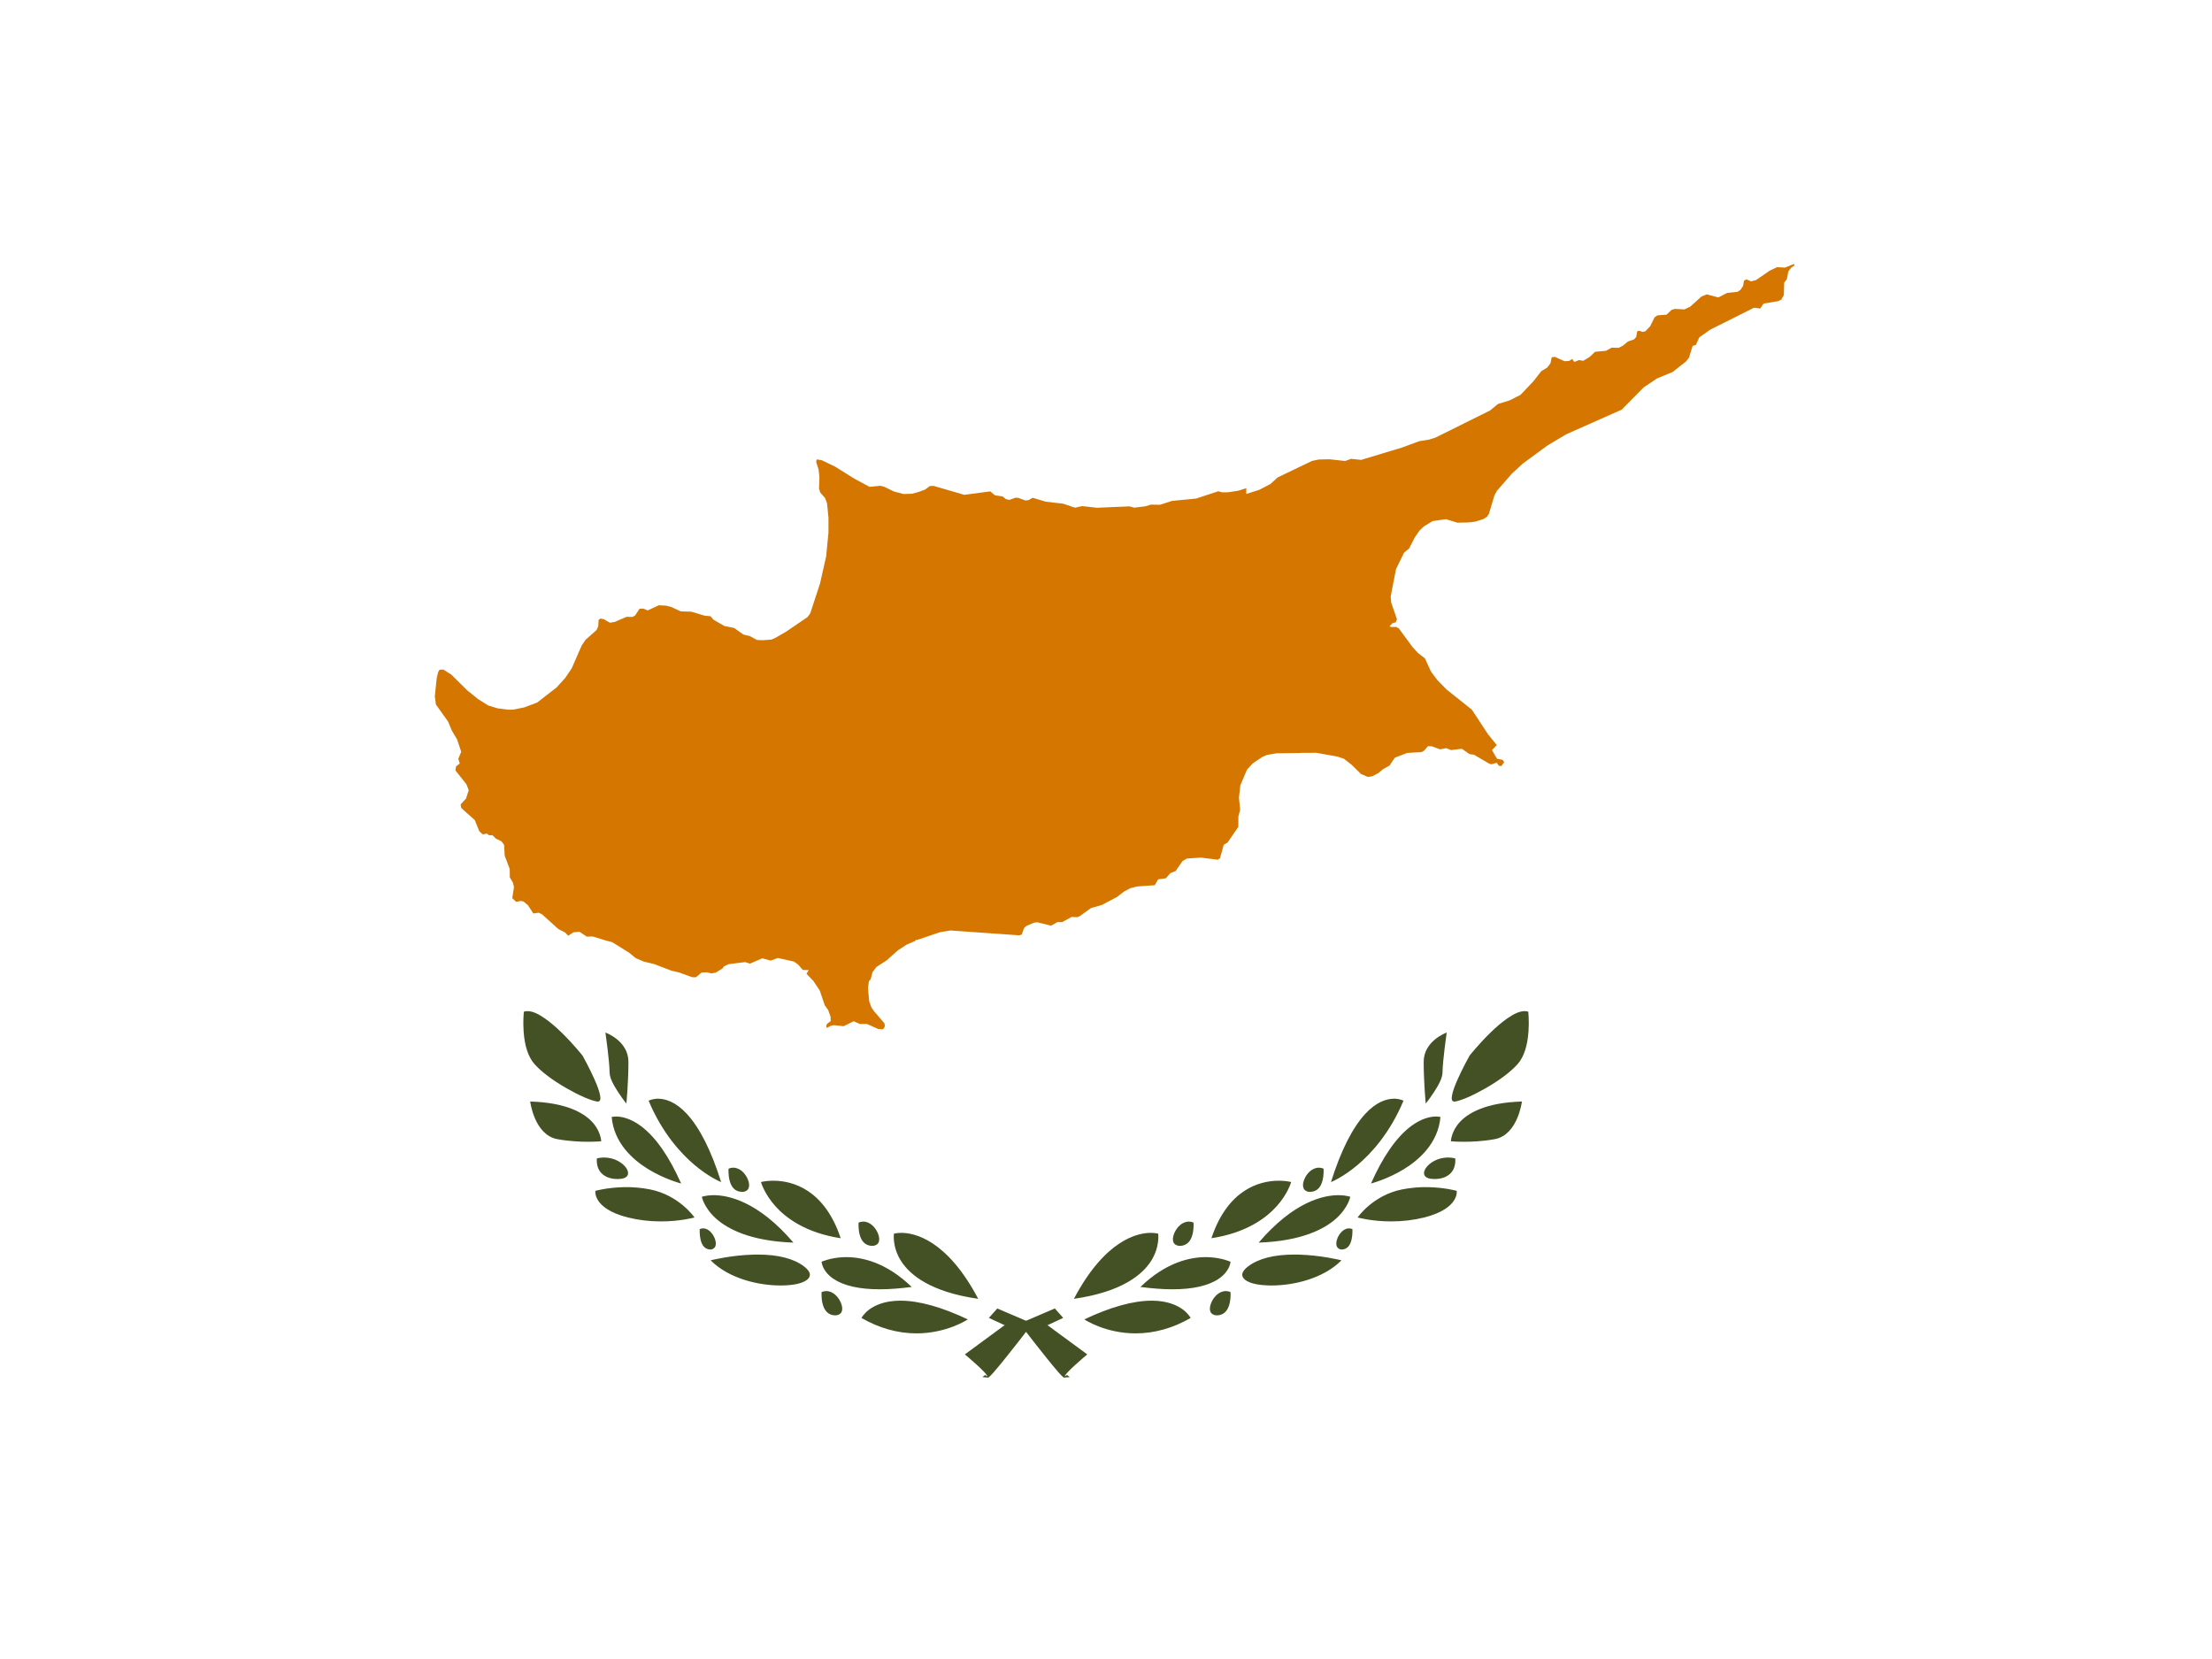
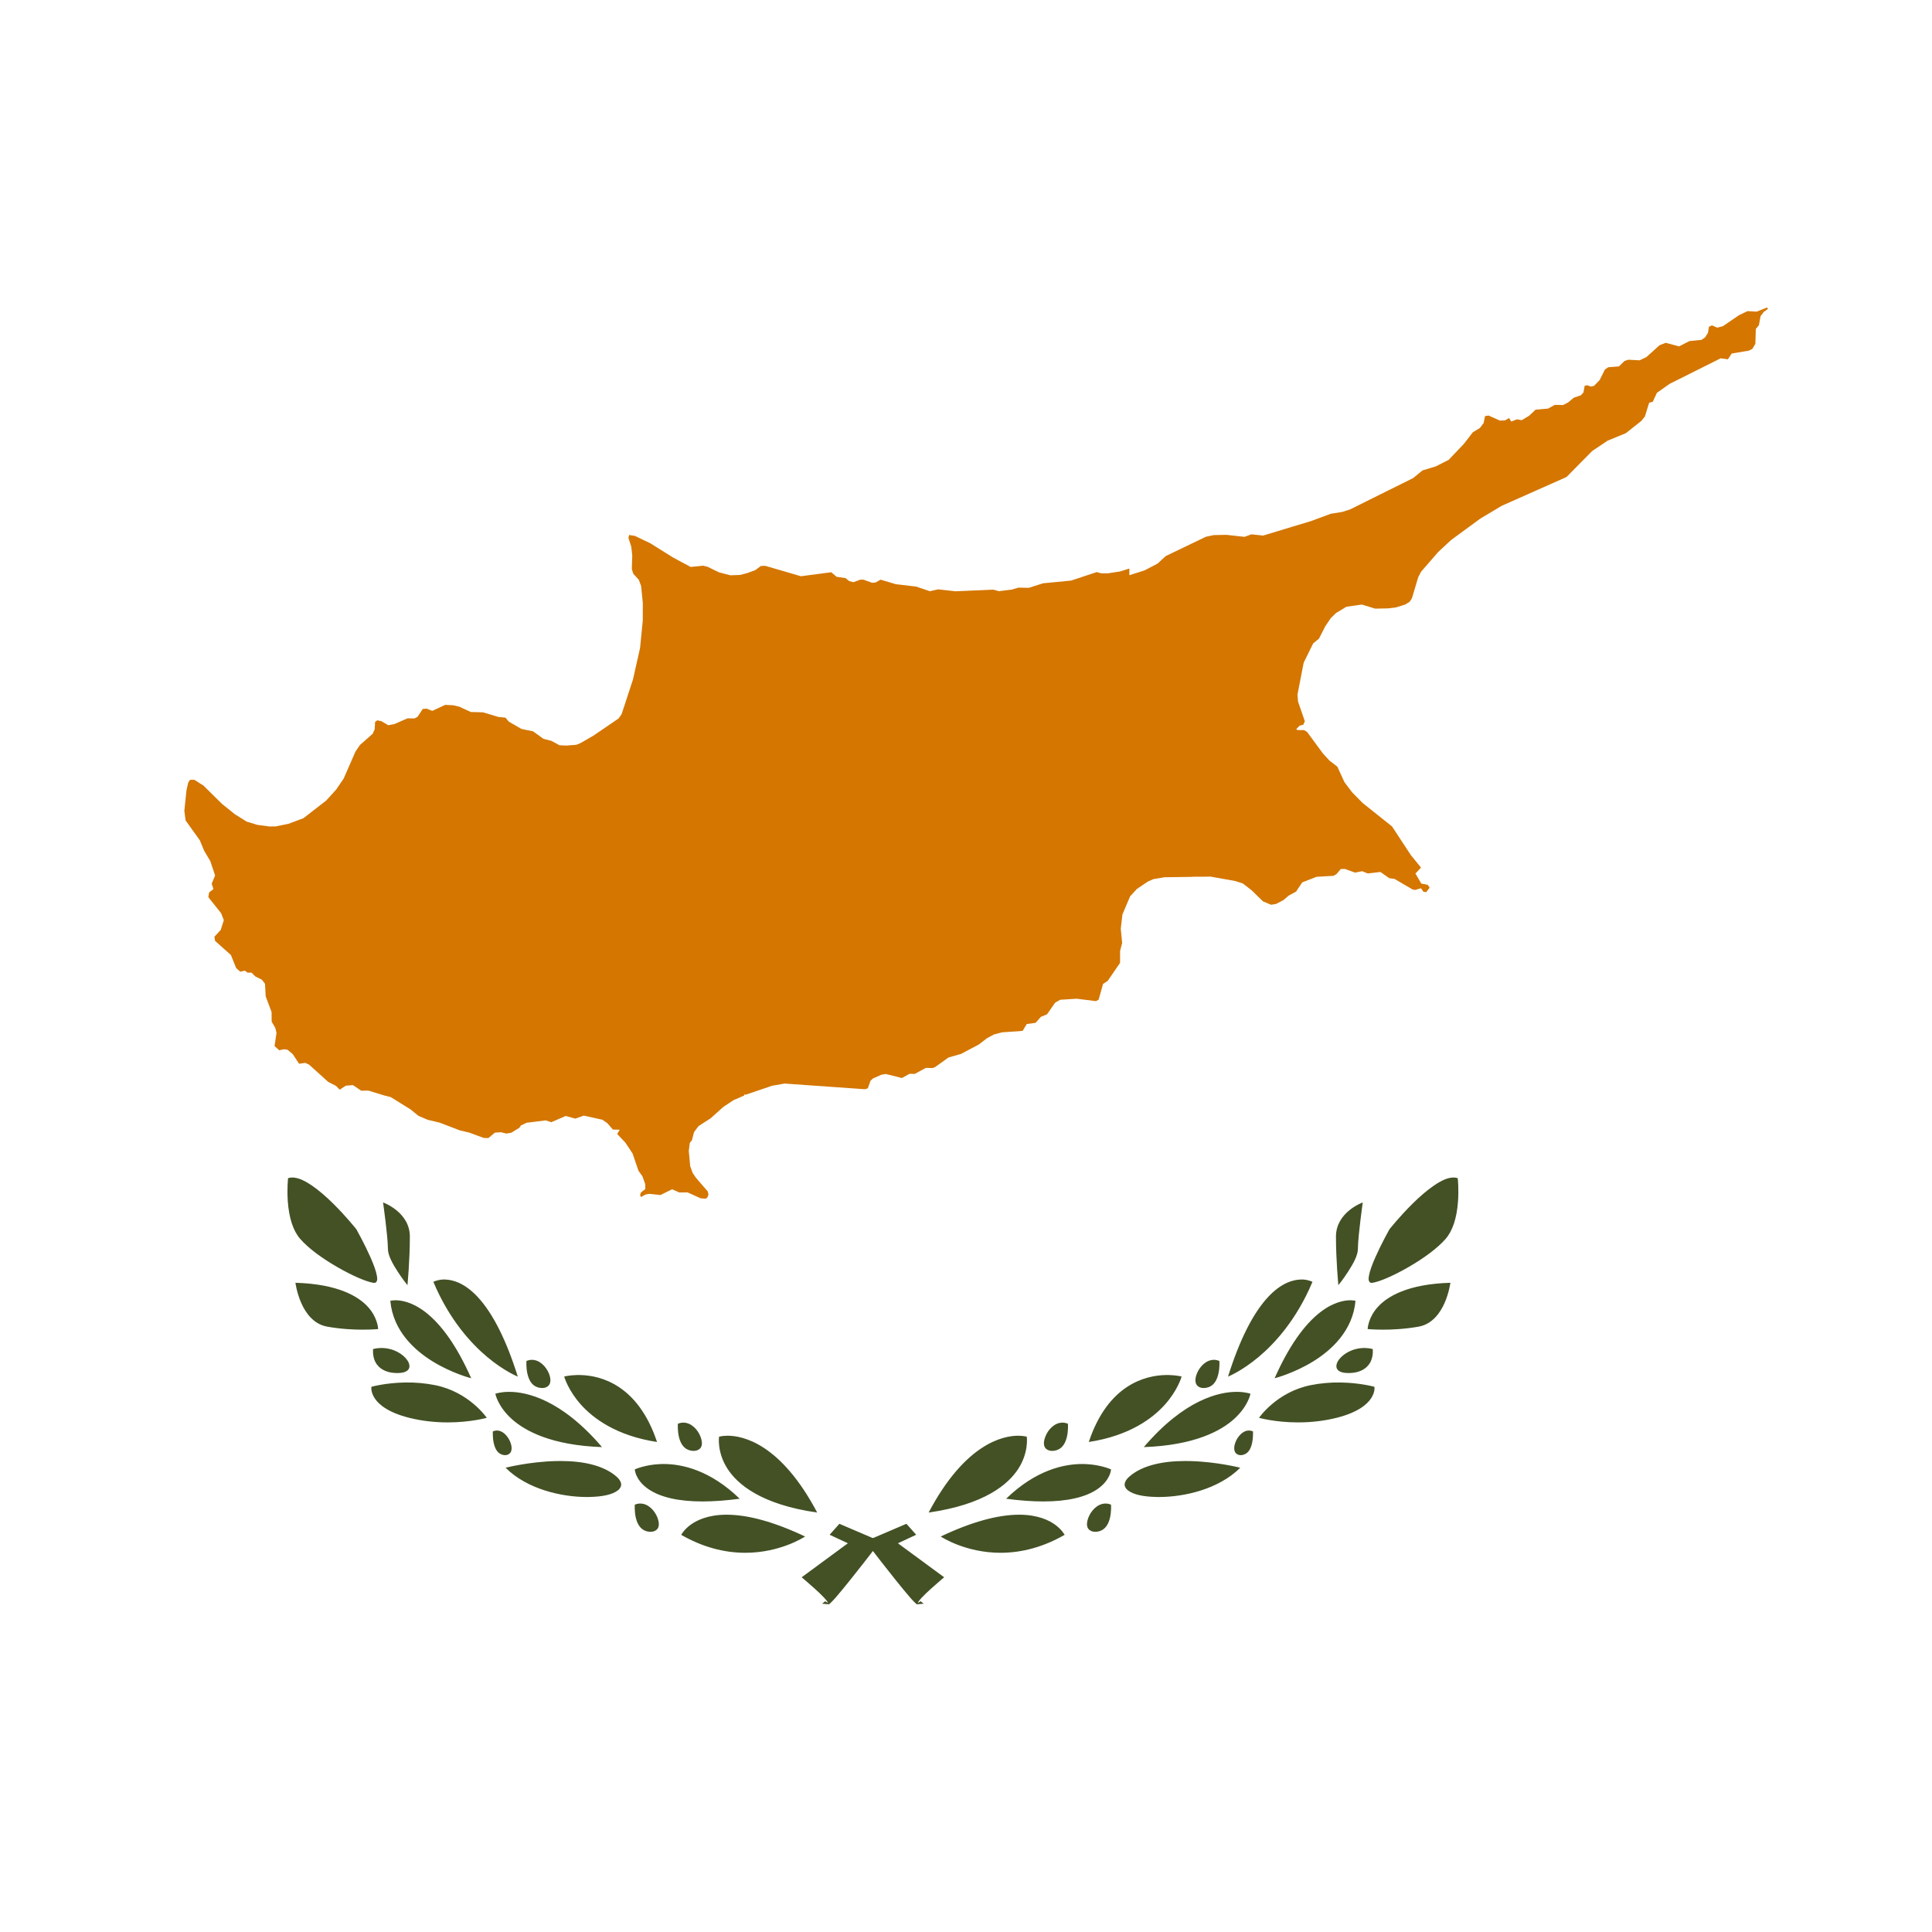
- <svg xmlns="http://www.w3.org/2000/svg" xmlns:xlink="http://www.w3.org/1999/xlink" height="480" width="640">
-   <path fill="#fff" d="M0 0h640v480H0z" />
-   <path id="a" d="M307.84 398.6a.815.815 0 0 1-.278-.196l-.1-.094c-.26-.237-.688-.657-1.265-1.314-1.066-1.21-2.495-2.982-3.752-4.548-2.492-3.106-4.55-5.782-4.94-6.286l-.634-.826-6.212-1.916-4.537-2.115 2.425-2.725 8.326 3.565 6.215 1.275 11.49 8.45-.01.008c-.022.02-1.67 1.39-3.308 2.88-.73.663-1.65 1.516-2.3 2.226-.3.326-.565.65-.745.912-.11.16-.172.306-.202.377l.714-.444.773.6-1.574.147-.072.016zm-42.672-12.816c-5.422 0-10.777-1.5-15.916-4.454l-.006-.003.002-.006s.672-1.28 2.302-2.475c1.553-1.14 4.354-2.503 8.88-2.52h.094c5.36 0 11.92 1.822 19.498 5.416-.256.17-6.204 4.045-14.852 4.045l.008.008zm-23.496-5.208c-1.002 0-1.903-.38-2.536-1.066-.52-.565-.89-1.317-1.138-2.303-.403-1.614-.292-3.22-.28-3.373a3.48 3.48 0 0 1 1.25-.284l.09-.002c2.008 0 3.59 1.743 4.27 3.47.384.982.458 1.807.218 2.454-.24.648-.992 1.096-1.872 1.096zm41.344-4.792c-13.887-1.983-19.774-7.004-22.266-10.866-2.66-4.12-2.113-7.93-2.108-7.968l.002-.012.01-.003c.005 0 .85-.228 2.127-.234 3.696 0 13.145 1.86 22.24 19.075l.006.01-.016-.007zm-28.464-2.752c-5.933 0-10.45-1.024-13.426-3.043-1.71-1.16-2.547-2.436-2.948-3.3a5.408 5.408 0 0 1-.476-1.62c.157-.072 2.586-1.15 6.212-1.32.307-.014.616-.023.94-.024 4.585 0 11.558 1.496 18.916 8.624l.007.007h-.01c-3.36.44-6.463.673-9.223.673zm-28.728-1.104c-6.256 0-14.85-1.91-20.21-7.27l-.006-.006.016-.004c.056-.014 5.873-1.49 12.418-1.65.39-.01.783-.014 1.18-.014 5.866 0 10.355 1.137 13.346 3.38 1.044.783 1.614 1.512 1.742 2.226.107.597-.208 1.24-.845 1.72-1.346 1.017-3.753 1.56-7.156 1.614l-.48.016zm-20.272-10.4c-.77 0-1.494-.34-1.983-.934-.406-.49-.688-1.132-.888-2.017-.334-1.48-.233-2.925-.232-2.94v-.014c.292-.137.617-.21.974-.22h.002c.926 0 1.63.504 2.07.927a5.57 5.57 0 0 1 1.352 2.116c.292.824.34 1.513.144 2.108-.16.472-.704.968-1.44.968zm46.824-1.056c-1.002 0-1.903-.38-2.536-1.066-.52-.565-.89-1.317-1.138-2.303-.403-1.614-.292-3.22-.28-3.373a3.48 3.48 0 0 1 1.25-.284l.09-.002c2.008 0 3.59 1.743 4.27 3.47.384.982.458 1.807.218 2.454-.24.656-1 1.096-1.872 1.096zm-22.808-.944c-12.59-.443-19.123-4.022-22.387-6.946-1.837-1.647-2.858-3.28-3.39-4.358-.504-1.02-.694-1.8-.728-1.95l.017-.007s1.19-.426 3.107-.464l.295-.003c4.245 0 12.888 1.784 23.08 13.723v.008zm13.672-1.272c-10.13-1.542-15.867-5.89-18.898-9.268-3.176-3.54-4.128-6.837-4.17-6.99.018-.006 1.256-.328 3.12-.376a14.24 14.24 0 0 1 .862 0c5.094.112 14.347 2.42 19.084 16.628h.008zm-52-4.864c-3.32 0-6.54-.384-9.57-1.142-5.303-1.326-7.578-3.35-8.552-4.816-.554-.832-.755-1.562-.825-2.028a3.414 3.414 0 0 1-.025-.858l.025-.01c.013-.002 3.52-.987 8.37-1.06a35.027 35.027 0 0 1 7.43.66c8.43 1.683 12.802 8.046 12.845 8.11l.004.007-.01.002c-.05.008-4.065 1.136-9.697 1.136zm23.512-8.544c-1.015 0-1.916-.37-2.538-1.043-.51-.553-.883-1.315-1.136-2.327-.404-1.612-.292-3.2-.28-3.348a3.48 3.48 0 0 1 1.25-.283l.09-.002c2.004 0 3.59 1.743 4.27 3.47.374.95.44 1.767.194 2.428-.248.672-.976 1.104-1.848 1.104zm-17.68-2.424c-.076-.018-4.782-1.23-9.574-4.18-4.435-2.73-9.86-7.56-10.522-15.064v-.004l.01-.003c.002 0 .414-.1 1.024-.123.084-.003.173-.005.267-.005 1.325 0 4.037.373 7.317 2.867 4.176 3.184 8.032 8.736 11.48 16.52zm11.544-.424c-.03-.012-3.383-1.354-7.575-4.867-3.905-3.274-9.396-9.168-13.372-18.664.002-.002.914-.488 2.31-.576a3.31 3.31 0 0 1 .244-.007c.12 0 .244.004.37.007 1.93.055 4.866.856 8.123 4.37 3.74 4.038 7.08 10.673 9.923 19.722l.008.025-.024-.007zm-29.912-.872c-3.857 0-5.177-2.092-5.566-2.992-.638-1.48-.444-2.95-.443-2.966l.002-.016a8.498 8.498 0 0 1 1.92-.25l.13-.002c3.04 0 5.44 1.544 6.468 3.073.204.303.83 1.355.312 2.177-.416.648-1.36.976-2.824.976zm-8.544-10.776c-2.154 0-5.45-.132-8.913-.762-3.435-.624-5.382-3.545-6.41-5.884-1.12-2.548-1.435-4.98-1.44-5.004h.01c10.627.312 15.645 3.417 17.984 5.966 2.415 2.632 2.558 5.365 2.566 5.538h-.007c-.017 0-1.513.144-3.793.144zm11.064-11.056a42.733 42.733 0 0 1-2.426-3.382c-1.26-1.956-2.423-3.997-2.423-5.668 0-1.612-.38-5.012-.605-6.895-.287-2.387-.576-4.43-.6-4.604l.01.003c.27.097 6.646 2.49 6.646 8.47 0 5.993-.59 12.013-.596 12.073v.01h-.008zm-8.264-.568c-.067 0-.134-.006-.2-.017-1.885-.313-5.197-1.754-8.858-3.853-4.066-2.33-7.368-4.83-9.296-7.033-1.76-2.01-2.803-5.166-3.104-9.38-.214-2.992.042-5.484.07-5.73.33-.11.68-.164 1.05-.164 1.412.023 2.92.658 4.952 2.06 1.585 1.09 3.332 2.576 5.192 4.41 3.21 3.166 5.735 6.346 5.76 6.377l.025.032c.213.38 2.03 3.656 3.447 6.845.9 2.026 1.413 3.486 1.62 4.597.117.633.15 1.048-.004 1.425-.065.156-.188.3-.308.358a.866.866 0 0 1-.352.072z" fill="#435125" />
-   <use height="100%" width="100%" xlink:href="#a" transform="matrix(-1 0 0 1 593.742 0)" />
-   <path d="M519.064 76.38l-1.884.75-.738.296-2.284-.126-2.138 1.026-3.792 2.592-.167.12-1.413.368-1.313-.566-.745.34-.258 1.535-.71 1.103-.873.614-3.028.31-2.552 1.316-3.32-.89-1.542.605-3.28 2.953-1.675.794-.586-.034-2.222-.114-.94.307-1.4 1.354-2.652.206-.827.572-1.294 2.608-1.402 1.446-.803.17-.87-.318-.653.115-.296 1.67-.634.698-1.776.612-1.418 1.182-1.245.64-1.667-.043h-.383l-1.66.918-3.125.274-1.3 1.24-.286.264-.606.366-.992.592-.243.147-1.196-.212-1.4.554-.567-.87-.968.58-1.284.056-1.598-.712-1.218-.542-.89.13-.31 1.55-.03.166-.937 1.245-1.747 1.06-.238.308-1.988 2.567-3.777 3.972-3.195 1.623-3.31 1.007-2.318 1.904-6.08 3.014-9.595 4.773-1.962.63-2.816.45-5.024 1.848-4.43 1.338-.247.075-.878.266-6.248 1.89-2.908-.308-1.722.626-4.484-.498-3.118.062-1.974.41-3.71 1.78-6.26 3.01-2.07 1.892-3.22 1.68-3.773 1.195.01-1.586-.024-.067-1.307.413-.945.3-3.06.47h-1.703l-1.056-.306-.165.055-6.254 2.06-6.974.673-3.49 1.12-2.61-.042-1.63.486-3.195.39-1.14-.304-.26-.07-9.4.408-4.297-.486-2.05.466-3.438-1.156-5.015-.58-1.172-.352-2.636-.783-1.193.686-.893.096-2.134-.774-.768-.02-1.762.637-1.013-.26-.942-.75-2.21-.33-1.344-1.13-7.522.996-2.04-.6-6.844-1.992-1.09.055-1.355 1.017-2.04.743-1.768.46-2.41.084-2.798-.735-2.884-1.398-1.067-.254-2.38.24-.727.067-4.374-2.346-5.633-3.522-3.823-1.837-1.435-.232-.193.683.712 2.245.243 2.22-.073 2.05-.04 1.27.357 1.14 1.38 1.53.577 1.535.42 4.227-.005 4.29-.67 6.84-.227 1.042-.8 3.543-.732 3.255-2.837 8.666-.78 1.075-1.912 1.304-4.335 2.95-3.193 1.84-1.01.42-2.592.195-1.614-.085-2.01-1.09-1.973-.507-2.586-1.86-2.875-.594-3.153-1.822-.82-.987-1.717-.16-2.38-.716v-.005l-.873-.26-.604-.177-3.037-.084-2.83-1.308-1.492-.36-2.038-.103-2.133.99v-.002l-1.08.505-1.367-.543-.988.062-1.12 1.692-.166.262-.772.408-.96-.013-.75-.02-.814.355-1.094.474v.002l-.966.422-.472.204-.008-.008-.29.058-.517.09-.64.122-1.128-.66-.6-.353-1.005-.205-.542.39-.106 1.842-.495 1.102-1.57 1.386-1.593 1.404-1.11 1.638-2.942 6.712-1.842 2.708-.572.63-1.927 2.126-1.708 1.325-3.937 3.05-3.727 1.394-3.21.656-1.562.006-2.956-.393-2.66-.816-2.92-1.826-3.2-2.573-4.636-4.58-.656-.393-.137-.09-1.46-.935-1.082.027-.424.7-.232 1.01-.196.896-.532 5.093.04.295.28 2.1 3.52 4.92 1.086 2.613.178.298.727 1.22.553.93.055.096 1.203 3.59-.846 2.027.428 1.358-1.07.83-.195 1.173 3.16 3.962.69 1.748-.77 2.423-1.23 1.337-.342.366.174 1.023 1.454 1.308 2.47 2.2 1.32 3.27 1 .876 1.166-.248.648.495.982-.017.967.966.626.303.99.493.78 1.018.174 3.13 1.457 3.887.023 2.108.008.3.907 1.558.285 1.23-.484 3.256 1.156 1.045 1.254-.257.81.128 1.3 1.084 1.576 2.4 1.54-.225.978.47 4.722 4.267 1.07.54.06.035.77.386.958.967 1.485-.986.165-.018 1.614-.142.71.477 1.362.92 1.787-.024 3.875 1.188 1.696.436 3.408 2.118 1.45.896.857.697 1.138.93 2.276.978 1.952.467 1.058.25.796.31.02-.05.01.002-.018.05 4.227 1.62 2.288.533 2.12.78 1.54.563 1.132.018 1.6-1.346 1.55-.09 1.286.322 1.256-.21 1.988-1.226.388-.575 1.41-.67 4.755-.59 1.39.45 3.568-1.552 2.39.666 2.117-.75 4.623 1.026 1.23.865 1.373 1.572.168.006 1.53.03-.64 1.065 2.02 2.118 1.823 2.756.123.364 1.326 3.89.985 1.38.69 1.924.033 1.254-1.072.818-.176.466-.06.173.217.524.404-.22.77-.427.933-.145 1.653.176 1.09.115 1.724-.855 1.142-.568 1.834.79 2.016-.023.847.376 2.396 1.087 1.222.115.452-.297.288-.684-.148-.797-.916-1.06-2.025-2.35-.83-1.207-.63-1.75-.196-2.234-.14-1.51.252-1.98.543-.708.4-1.575h.007l.103-.412 1.125-1.492 2.98-1.915 3.2-2.865 2.53-1.668 2.607-1.13.07-.317.29.117 6.634-2.255.108-.013 2.954-.514 19.936 1.404.74-.224.002-.005.664-1.864.358-.345.237-.227 2.19-.965 1.026-.146 2.845.702 1.166.288 1.865-1.046 1.324.022 2.734-1.492 1.69.042.64-.257 3.29-2.363 3.17-.908.824-.44.29-.158 3.248-1.716 2.063-1.584 1.78-.947 1.95-.503 5.105-.36 1.027-1.71 2.195-.292 1.326-1.496 1.516-.617 1.088-1.567.91-1.312 1.274-.737 4.08-.255 4.836.6.64-.39 1.092-3.9 1.144-.73 3.08-4.49.01-1.637.004-1.366.506-1.946-.344-3.512.408-3.557 1.915-4.52 1.688-1.823 2.72-1.84 1.384-.604 1.96-.33v-.004l.287-.05.5-.085 6.745-.09c.093-.07 2.453-.035 2.453-.035l2.25-.03 5.69 1.012.406.07 1.923.624 2.22 1.727 2.348 2.294.44.43 1.523.64.46.2 1.257-.2 1.79-.932 1.35-1.142 1.84-1.005.045-.063 1.036-1.56.033-.03.022.005.002-.01-.018-.003.408-.62 3.558-1.387 4.184-.243.47-.255.262-.14 1.105-1.298 1.036-.01 2.508.908 1.765-.35 1.4.56 1.088-.13 2.052-.242 2.203 1.55 1.284.164 4.526 2.648.235.038.122.023.26.042.536-.16.8-.23.105-.03.1.138.515.725.706.102.835-1.114-.33-.506-.127-.184-1.616-.33-1.452-2.48 1.382-1.49-2.17-2.66-.36-.44-.12-.19-.75-1.137-3.798-5.787-4.946-3.948-.002.003-1.732-1.386-.01-.008-.608-.476-2.64-2.687-1.888-2.503-.247-.54-.39-.85-1.13-2.46-1.97-1.518-1.604-1.754-.08-.103-3.31-4.5-.545-.755-.782-.452-1.653-.01-.156-.158-.093-.097.056-.058.793-.788.884-.222.38-.872-1.686-4.883-.01-.17-.125-1.56 1.374-7.084.175-.863 2.342-4.767 1.452-1.19 1.583-3.112 1.356-1.99 1.3-1.265.227-.135 2.347-1.42 1.972-.278 1.878-.265 3.28 1.01 3.12-.06.61-.064 1.415-.163 2.328-.733 1.1-.68.57-.873 1.19-3.99.38-1.27.735-1.378 4.245-4.887 3.21-2.97 7.214-5.29 3.532-2.11 1.803-1.078 16.1-7.157 4.185-4.24 2.18-2.207 3.857-2.588 4.51-1.85 3.885-3.072.848-1.068 1.068-3.442.892-.215.804-1.74.23-.494 3.167-2.234.36-.18 12.31-6.167 1.788.245.96-1.435 3.58-.6.66-.112.883-.44.75-1.28v-.253l.104-3.42.765-.923.417-2.252.39-.52.412-.54 1.014-.714-.176-.425z" fill="#d47600" />
+ <svg xmlns="http://www.w3.org/2000/svg" xmlns:xlink="http://www.w3.org/1999/xlink" height="512" width="512">
+   <path fill="#fff" d="M0 0h512v512H0z" />
+   <path id="a" d="M243.03 425.173a.87.87 0 0 1-.297-.21l-.106-.1c-.277-.252-.735-.7-1.35-1.4-1.137-1.292-2.662-3.182-4.003-4.852-2.658-3.312-4.854-6.167-5.268-6.704l-.677-.88-6.63-2.045-4.838-2.255 2.586-2.906 8.88 3.8 6.63 1.36 12.256 9.016-.01.007c-.025.02-1.783 1.483-3.53 3.07-.78.71-1.76 1.62-2.455 2.376-.32.347-.602.693-.794.972a2.18 2.18 0 0 0-.216.402l.762-.474.825.642-1.68.157-.076.016zm-45.517-13.67c-5.784 0-11.496-1.6-16.978-4.75l-.006-.004v-.007s.718-1.366 2.457-2.64c1.657-1.217 4.644-2.67 9.472-2.69h.1c5.717 0 12.715 1.944 20.797 5.778-.273.182-6.618 4.314-15.843 4.314l.01.01zm-25.063-5.555c-1.07 0-2.03-.405-2.705-1.138-.554-.602-.95-1.404-1.213-2.456-.43-1.722-.312-3.434-.3-3.598a3.71 3.71 0 0 1 1.333-.302l.096-.002c2.143 0 3.832 1.858 4.556 3.7.41 1.048.49 1.928.234 2.618s-1.06 1.17-1.997 1.17zm44.1-5.112c-14.813-2.115-21.09-7.47-23.75-11.59-2.836-4.394-2.254-8.46-2.248-8.5l.002-.012.01-.003c.005 0 .906-.242 2.27-.25 3.94 0 14.02 1.984 23.72 20.346l.006.012-.017-.01zm-30.36-2.935c-6.33 0-11.147-1.09-14.322-3.245-1.824-1.238-2.717-2.597-3.145-3.52a5.768 5.768 0 0 1-.507-1.727c.167-.076 2.758-1.227 6.626-1.408.327-.015.656-.024 1.002-.025 4.89 0 12.33 1.596 20.178 9.2l.007.006-.01.002c-3.585.47-6.896.716-9.84.716zm-30.644-1.177c-6.673 0-15.84-2.038-21.558-7.754l-.006-.007.017-.004c.06-.016 6.264-1.59 13.245-1.76.417-.01.836-.017 1.26-.017 6.256 0 11.044 1.214 14.234 3.606 1.113.834 1.72 1.61 1.858 2.373.114.637-.222 1.323-.9 1.835-1.438 1.085-4.005 1.663-7.634 1.72l-.512.018zm-21.624-11.093a2.736 2.736 0 0 1-2.115-.996c-.432-.524-.732-1.208-.946-2.152-.355-1.577-.248-3.12-.247-3.135v-.016c.31-.145.66-.224 1.04-.233.99 0 1.74.537 2.21.988a5.942 5.942 0 0 1 1.44 2.257c.312.88.363 1.614.155 2.248-.17.504-.75 1.033-1.536 1.033zm49.946-1.127c-1.07 0-2.03-.404-2.705-1.137-.554-.602-.95-1.405-1.214-2.456-.43-1.722-.312-3.435-.3-3.598a3.71 3.71 0 0 1 1.333-.303l.095-.002c2.143 0 3.832 1.858 4.555 3.7.41 1.047.49 1.928.234 2.618-.256.7-1.067 1.17-1.997 1.17zm-24.33-1.006c-13.428-.473-20.397-4.29-23.878-7.41-1.96-1.756-3.05-3.497-3.62-4.648-.535-1.088-.738-1.92-.773-2.08l.017-.008c.002 0 1.27-.454 3.316-.495l.314-.003c4.528 0 13.748 1.903 24.62 14.638v.01zm14.585-1.357c-10.804-1.645-16.925-6.283-20.158-9.886-3.388-3.776-4.403-7.293-4.448-7.457.02-.006 1.34-.35 3.328-.4a16.2 16.2 0 0 1 .92 0c5.433.12 15.303 2.58 20.355 17.737h.01zm-55.467-5.19c-3.54 0-6.975-.408-10.208-1.216-5.656-1.415-8.083-3.575-9.123-5.138-.59-.888-.804-1.666-.88-2.163a3.642 3.642 0 0 1-.026-.915l.026-.01c.014-.003 3.754-1.054 8.93-1.133a37.36 37.36 0 0 1 7.927.703c8.99 1.798 13.652 8.584 13.697 8.653l.004.008-.01.002c-.052.01-4.336 1.21-10.343 1.21zm25.08-9.112c-1.083 0-2.044-.395-2.707-1.113-.547-.59-.943-1.402-1.213-2.48-.432-1.72-.312-3.416-.3-3.573a3.71 3.71 0 0 1 1.333-.302l.096-.002c2.138 0 3.83 1.86 4.556 3.702.4 1.014.47 1.884.207 2.59-.265.716-1.042 1.177-1.972 1.177zm-18.86-2.586c-.08-.02-5.1-1.31-10.21-4.458-4.732-2.913-10.52-8.064-11.225-16.07v-.003l.013-.002s.44-.106 1.09-.13c.09-.004.186-.006.286-.006 1.412 0 4.305.398 7.804 3.058 4.454 3.397 8.568 9.32 12.245 17.622zm12.314-.452c-.03-.013-3.608-1.445-8.08-5.192-4.166-3.492-10.023-9.78-14.264-19.908.002 0 .974-.52 2.463-.613.085-.006.172-.007.26-.007.128 0 .26.004.395.007 2.057.058 5.19.913 8.665 4.662 3.99 4.306 7.552 11.383 10.584 21.035l.01.027-.026-.01zm-31.906-.93c-4.114 0-5.522-2.232-5.936-3.192-.68-1.577-.475-3.148-.473-3.163l.002-.017a9.065 9.065 0 0 1 2.046-.268h.14c3.243 0 5.802 1.645 6.9 3.277.217.323.884 1.445.332 2.322-.444.69-1.45 1.04-3.012 1.04zm-9.113-11.495c-2.297 0-5.81-.14-9.506-.812-3.665-.666-5.742-3.782-6.838-6.277-1.194-2.718-1.53-5.31-1.534-5.337h.01c11.334.332 16.687 3.644 19.182 6.363 2.575 2.807 2.728 5.722 2.735 5.906h-.008c-.017 0-1.613.154-4.045.154zm11.802-11.793c-.015-.018-1.31-1.62-2.588-3.607-1.342-2.087-2.584-4.264-2.584-6.046 0-1.72-.404-5.347-.646-7.355-.305-2.548-.614-4.728-.64-4.913l.01.003c.29.105 7.09 2.657 7.09 9.038 0 6.39-.63 12.812-.635 12.876l-.002.01h-.01zm-8.815-.605c-.07 0-.142-.006-.213-.018-2.01-.337-5.543-1.874-9.45-4.113-4.336-2.486-7.857-5.15-9.915-7.5-1.876-2.145-2.99-5.51-3.312-10.008-.227-3.19.046-5.85.075-6.113a3.532 3.532 0 0 1 1.122-.174c1.505.025 3.112.702 5.28 2.196 1.69 1.164 3.555 2.748 5.54 4.705 3.423 3.376 6.116 6.768 6.142 6.802l.028.034c.226.406 2.165 3.9 3.675 7.304.96 2.16 1.508 3.718 1.727 4.903.126.675.162 1.118-.003 1.52-.07.166-.2.32-.33.382a.924.924 0 0 1-.374.076z" fill="#435125" />
+   <use height="100%" width="100%" xlink:href="#a" transform="matrix(-1 0 0 1 462.66 0)" />
+   <path d="M468.335 81.473l-2.01.8-.787.314-2.436-.134-2.28 1.095-4.045 2.764-.18.128-1.507.393-1.4-.604-.795.36-.274 1.64-.756 1.176-.932.655-3.228.33-2.722 1.405-3.542-.948-1.645.644-3.498 3.15-1.787.848-.625-.036-2.37-.122-1 .328-1.497 1.445-2.828.22-.882.61-1.38 2.782-1.496 1.542-.856.18-.928-.338-.697.122-.315 1.78-.676.746-1.895.65-1.513 1.262-1.328.682-1.778-.045h-.41l-1.77.978-3.333.292-1.385 1.322-.306.28-.647.392-1.058.632-.26.157-1.275-.227-1.493.59-.606-.928-1.033.62-1.368.06-1.705-.76-1.298-.578-.95.137-.33 1.656-.035.176-.998 1.328-1.864 1.13-.253.33-2.12 2.737-4.03 4.24-3.408 1.73-3.532 1.073-2.472 2.03-6.484 3.216L357.79 135l-2.094.67-3.004.48-5.357 1.974-4.727 1.426-.263.08-.935.283-6.664 2.017-3.102-.328-1.838.667-4.782-.53-3.326.064-2.105.438-3.957 1.898-6.68 3.21-2.206 2.02-3.436 1.792-4.024 1.274.01-1.69-.023-.072-1.397.44-1.007.32-3.264.503h-1.817l-1.127-.328-.175.058-6.67 2.198-7.44.72-3.723 1.193-2.782-.046-1.74.518-3.408.417-1.22-.327-.274-.075-10.026.435-4.584-.517-2.188.497-3.666-1.233-5.35-.62-1.25-.375-2.813-.835-1.272.733-.952.102-2.276-.825-.82-.022-1.878.68-1.083-.278-1.004-.8-2.356-.35-1.435-1.207-8.023 1.063-2.178-.64-7.3-2.127-1.16.058-1.448 1.085-2.174.793-1.888.49-2.57.09-2.984-.783-3.078-1.492-1.137-.27-2.538.256-.776.07-4.666-2.5-6.01-3.76-4.076-1.958-1.53-.248-.207.727.76 2.394.26 2.368-.078 2.187-.042 1.355.38 1.216 1.472 1.63.614 1.64.45 4.51-.006 4.574-.716 7.297-.242 1.11-.854 3.78-.78 3.473-3.026 9.245-.83 1.146-2.04 1.392-4.625 3.148-3.405 1.963-1.078.446-2.764.208-1.722-.09-2.144-1.16-2.105-.542-2.76-1.984-3.067-.634-3.363-1.944-.876-1.053-1.83-.17-2.54-.763.002-.004-.933-.28-.644-.187-3.24-.09-3.02-1.394-1.592-.384-2.173-.11-2.275 1.058v-.003l-1.154.536-1.457-.58-1.055.066-1.193 1.805-.18.28-.82.436-1.025-.014-.802-.022-.867.38-1.167.505v.002l-1.03.45-.503.218-.01-.01-.31.063-.55.096-.682.13-1.203-.703-.64-.376-1.073-.22-.58.42-.112 1.962-.528 1.176-1.673 1.48-1.7 1.497-1.186 1.746-3.136 7.16-1.965 2.888-.61.673-2.056 2.267-1.823 1.414-4.2 3.255-3.974 1.486-3.425.7-1.664.005-3.154-.42-2.835-.87-3.115-1.948-3.416-2.745-4.944-4.885-.7-.42-.146-.098-1.557-.996-1.156.03-.453.745-.246 1.077-.21.956-.566 5.433.042.315.298 2.238 3.755 5.248 1.16 2.788.19.318.774 1.302.59.992.06.1 1.282 3.83-.903 2.163.456 1.447-1.14.885-.21 1.25 3.372 4.227.736 1.863-.82 2.585-1.312 1.426-.366.39.185 1.092 1.55 1.395 2.637 2.348 1.405 3.487 1.07.935 1.24-.264.692.527 1.048-.018 1.03 1.03.668.324 1.055.525.834 1.085.184 3.338 1.556 4.147.024 2.248.008.32.968 1.662.304 1.312-.516 3.473 1.233 1.114 1.337-.273.864.137 1.388 1.156 1.68 2.56 1.643-.24 1.042.503 5.036 4.55 1.143.578.064.036.822.412 1.02 1.03 1.585-1.05.177-.018 1.722-.152.755.51 1.454.98 1.905-.025 4.134 1.267 1.807.464 3.636 2.26 1.546.955.913.743 1.216.99 2.426 1.045 2.082.5 1.13.268.848.327.02-.052.013.003-.022.053 4.51 1.726 2.442.57 2.26.832 1.644.6 1.206.02 1.707-1.436 1.653-.096 1.373.342 1.34-.224 2.12-1.306.414-.614 1.503-.716 5.073-.63 1.482.482 3.806-1.656 2.55.71 2.258-.8 4.93 1.094 1.312.923 1.465 1.678.18.007 1.63.03-.68 1.137 2.152 2.26 1.945 2.94.13.387 1.415 4.15 1.05 1.47.737 2.052.036 1.338-1.144.872-.188.498-.064.184.232.56.43-.237.823-.454.994-.155 1.763.188 1.164.122 1.84-.912 1.217-.606 1.957.842 2.15-.024.903.402 2.556 1.16 1.304.122.482-.317.307-.73-.158-.85-.978-1.13-2.16-2.506-.884-1.29-.673-1.865-.21-2.384-.148-1.608.268-2.114.58-.754.427-1.68h.007l.11-.44 1.2-1.59 3.177-2.043 3.413-3.056 2.698-1.78 2.782-1.204.074-.338.31.125 7.076-2.406.117-.012 3.15-.55 21.265 1.5.79-.24.002-.004.708-1.99.382-.367.253-.24 2.338-1.03 1.093-.156 3.035.75 1.242.306 1.99-1.115 1.412.025 2.915-1.592 1.802.045.685-.274 3.508-2.522 3.38-.968.88-.468.31-.17 3.463-1.83 2.202-1.69 1.9-1.01 2.08-.536 5.444-.383 1.095-1.825 2.342-.312 1.414-1.596 1.618-.658 1.16-1.67.972-1.4 1.358-.787 4.352-.274 5.158.64.682-.414 1.166-4.16 1.22-.78 3.286-4.79.01-1.745.004-1.458.54-2.076-.367-3.747.436-3.794 2.043-4.82 1.8-1.946 2.902-1.963 1.476-.643 2.09-.35v-.006l.308-.052.532-.09 7.196-.1c.1-.074 2.618-.036 2.618-.036l2.4-.032 6.07 1.08.43.075 2.054.664 2.367 1.84 2.505 2.448.47.456 1.624.684.49.214 1.34-.214 1.91-.994 1.44-1.218 1.964-1.072.047-.07 1.105-1.66.034-.035.024.006.002-.01-.02-.005.437-.662 3.795-1.478 4.463-.26.5-.27.28-.15 1.18-1.385 1.105-.01 2.675.967 1.88-.373 1.494.597 1.16-.137 2.188-.26 2.35 1.655 1.37.175 4.828 2.824.25.04.13.025.277.045.573-.17.852-.246.112-.032.108.148.548.774.753.108.89-1.19-.354-.538-.134-.197-1.725-.35-1.55-2.648 1.476-1.588-2.313-2.838-.384-.472-.13-.2-.8-1.214-4.05-6.174-5.276-4.21-.002.002-1.847-1.478-.01-.01-.648-.507-2.818-2.866-2.012-2.67-.264-.575-.415-.906-1.206-2.628-2.1-1.618-1.713-1.87-.083-.11-3.532-4.8-.58-.805-.835-.483-1.763-.012-.166-.167-.1-.103.06-.063.846-.84.943-.238.406-.93-1.8-5.208-.012-.182-.134-1.664 1.466-7.556.188-.92 2.5-5.085 1.547-1.27 1.69-3.32 1.447-2.124 1.386-1.35.243-.143 2.504-1.515 2.104-.297 2.003-.28 3.5 1.078 3.328-.065.65-.07 1.51-.173 2.484-.782 1.172-.724.61-.932 1.268-4.256.408-1.354.782-1.47 4.528-5.214 3.423-3.165 7.696-5.643 3.766-2.252 1.924-1.15 17.174-7.634 4.463-4.524 2.325-2.353 4.114-2.76 4.814-1.972 4.142-3.28.904-1.137 1.14-3.672.95-.23.858-1.855.244-.526 3.38-2.383.382-.19L456 94.953l1.91.262 1.02-1.53 3.82-.64.704-.12.942-.47.802-1.365v-.27l.11-3.647.815-.986.445-2.403.42-.554.437-.577 1.082-.76-.188-.454z" fill="#d47600" />
</svg>
